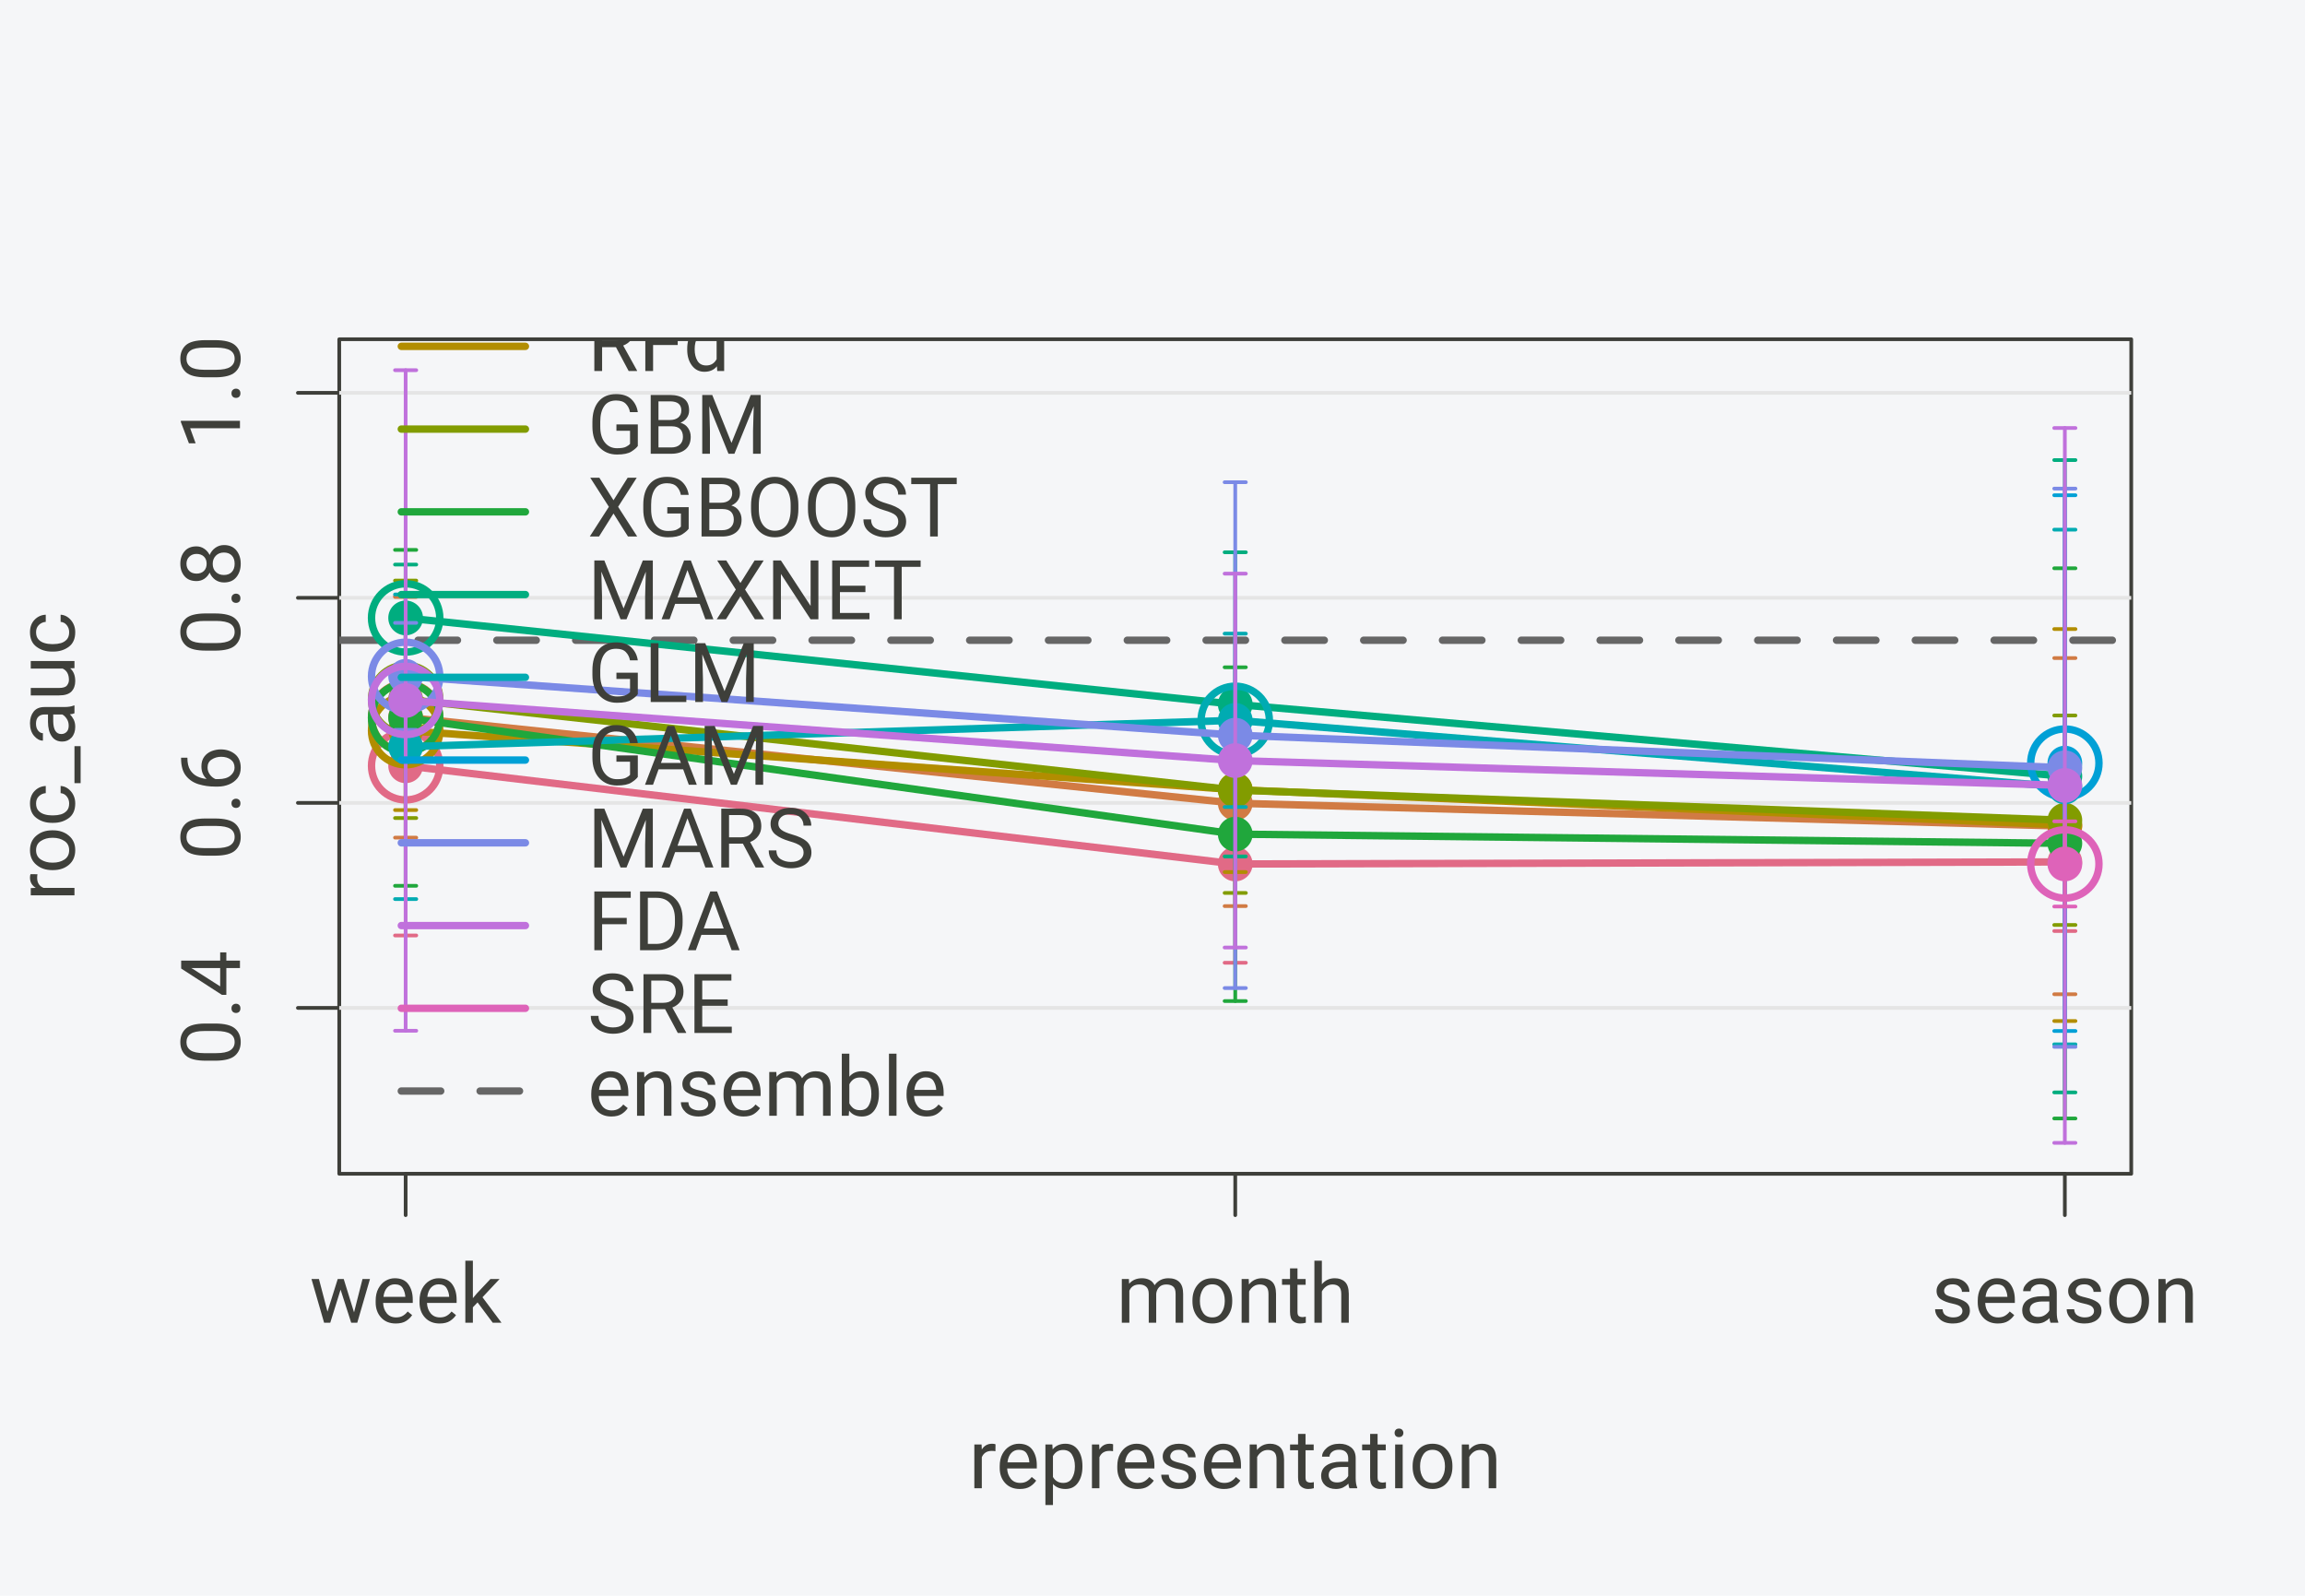
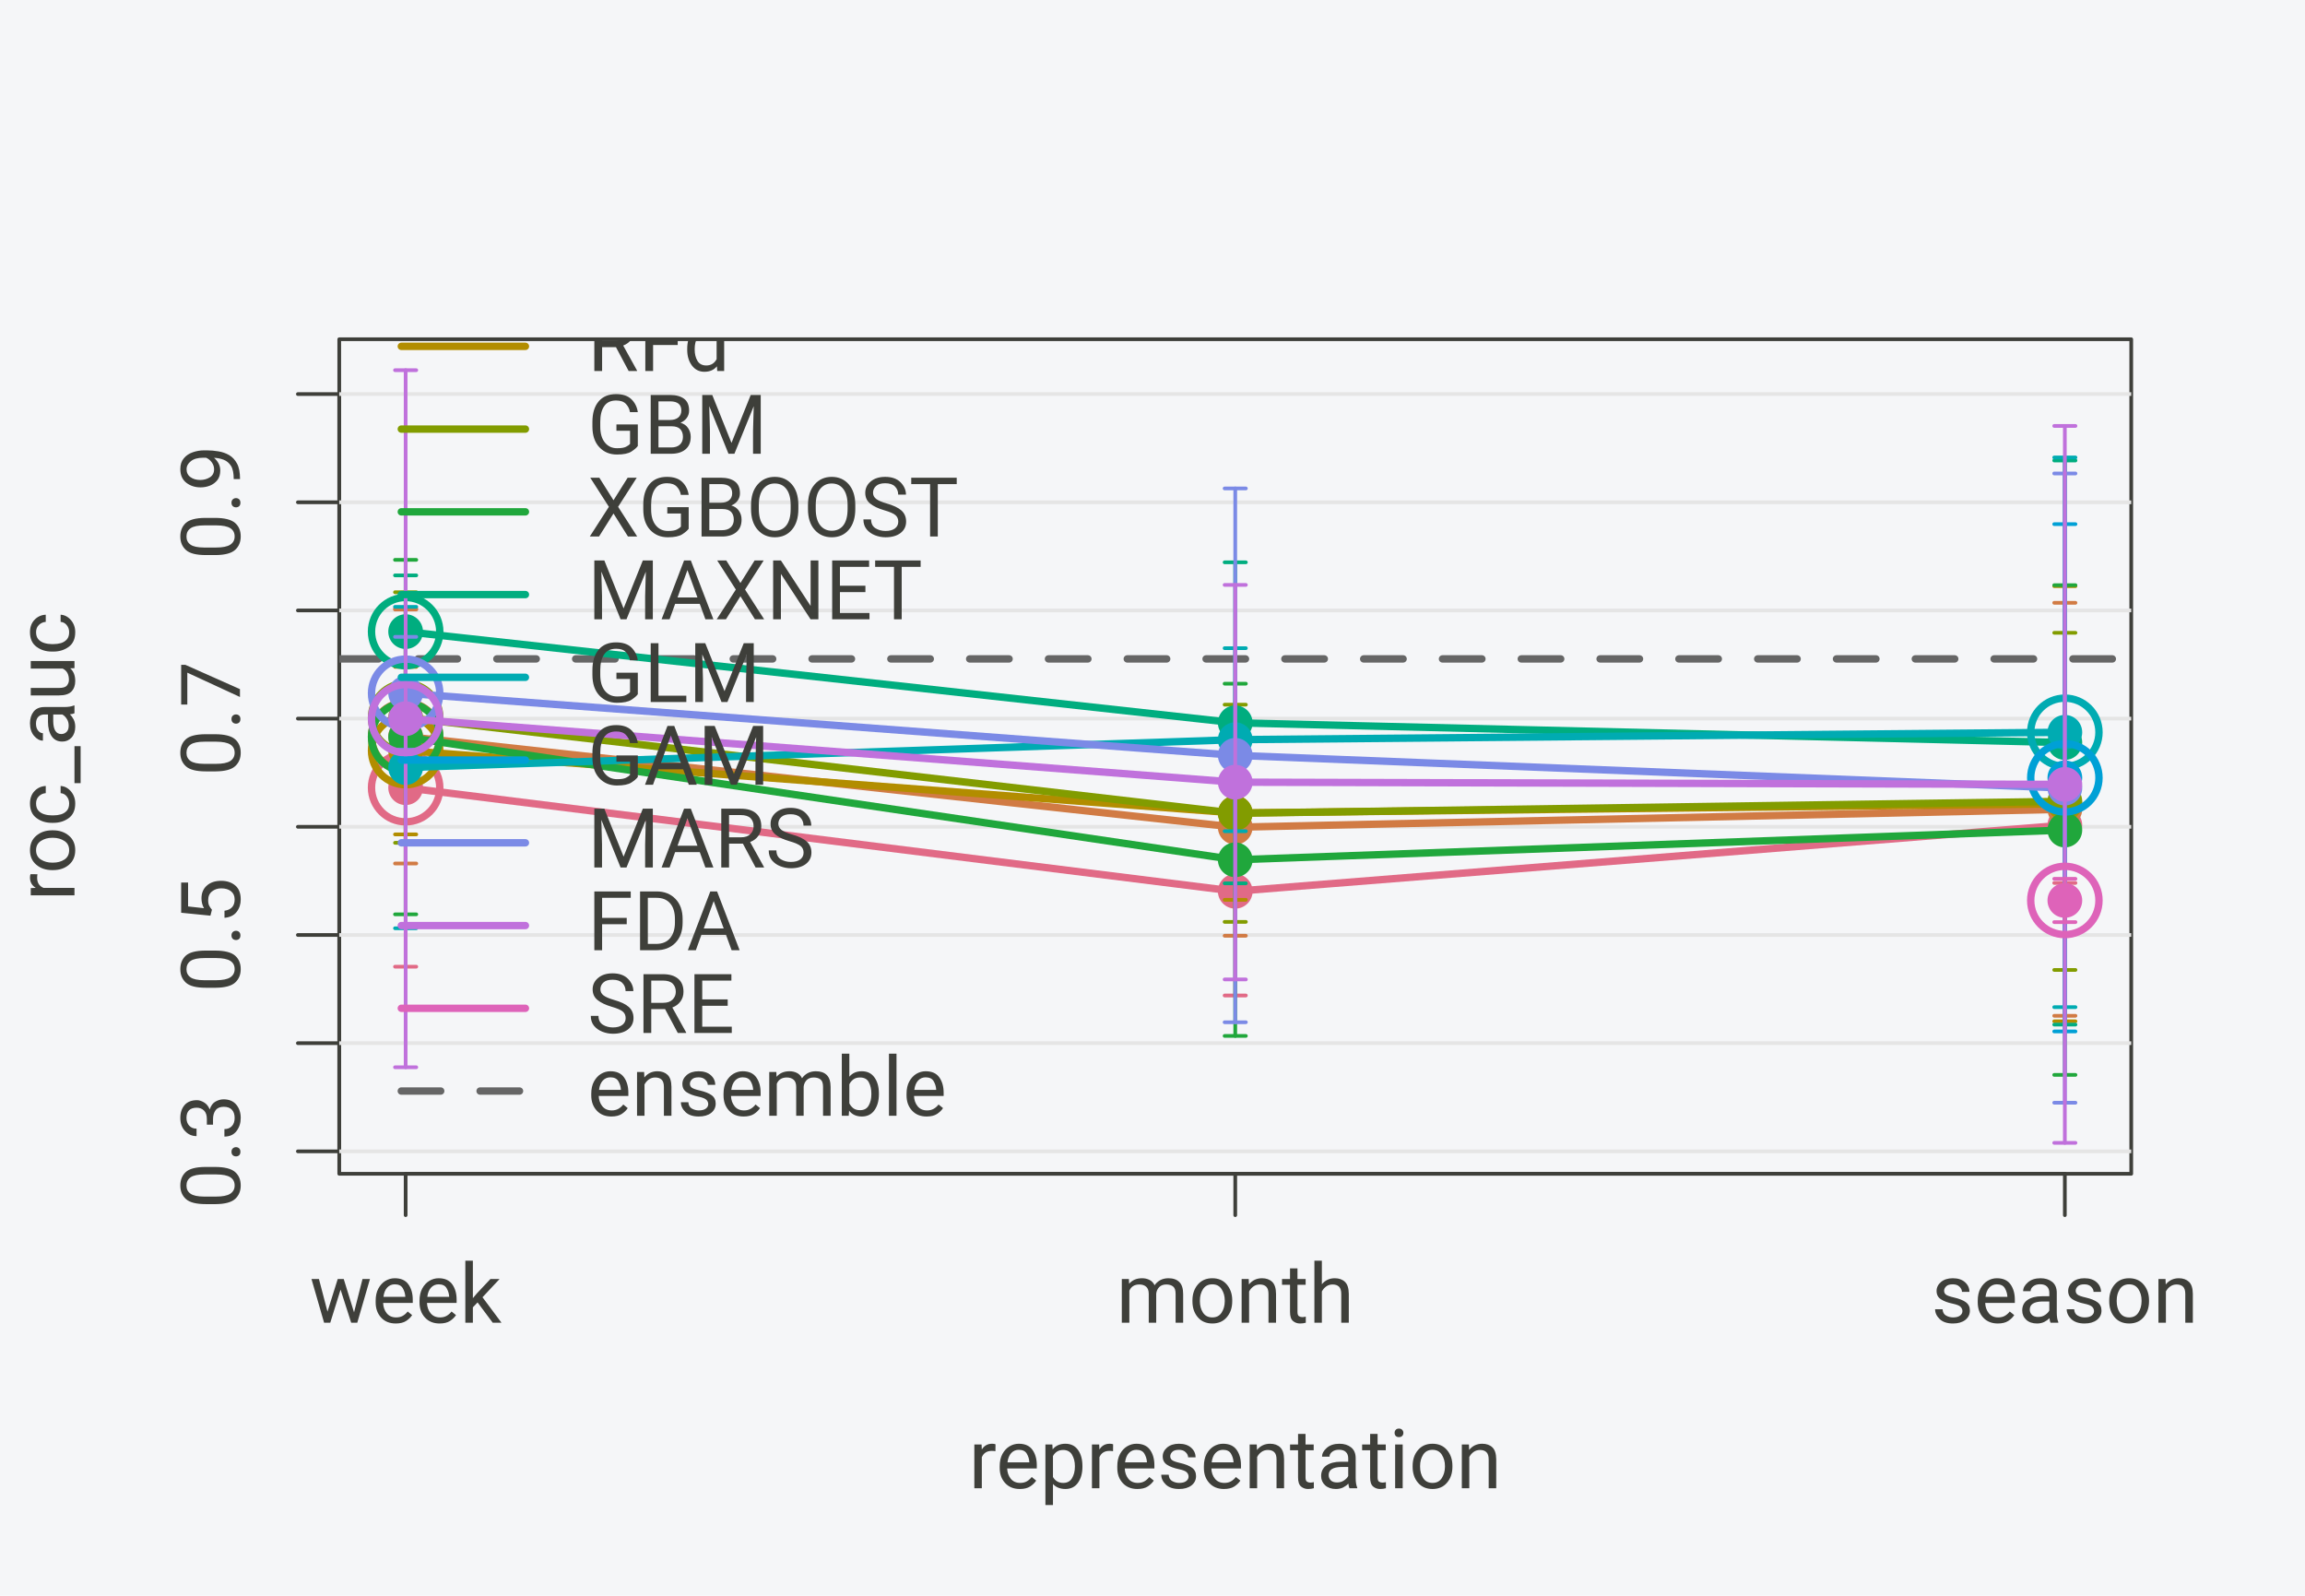
<svg xmlns="http://www.w3.org/2000/svg" width="468.00pt" height="324.00pt" viewBox="0 0 468.00 324.00">
  <g class="svglite">
    <defs>
      <style type="text/css">
    /* theme-aware-processed */
    .svglite line, .svglite polyline, .svglite polygon, .svglite path, .svglite circle {
      fill: none;
      stroke: #3E3F3A;
      stroke-linecap: round;
      stroke-linejoin: round;
      stroke-miterlimit: 10.00;
    }
    .svglite &gt; g &gt; rect {
      fill: none;
      stroke: #3E3F3A;
      stroke-linecap: round;
      stroke-linejoin: round;
      stroke-miterlimit: 10.00;
    }
    .svglite text {
      white-space: pre;
      fill: #3E3F3A;
    }
    .svglite g.glyphgroup path {
      fill: inherit;
      stroke: none;
    }
  </style>
    </defs>
    <rect class="svg-bg" width="100%" height="100%" style="stroke: none; fill: #F5F6F8;" />
    <defs>
      <clipPath id="cpMC4wMHw0NjguMDB8MC4wMHwzMjQuMDA=">
        <rect x="0.00" y="0.00" width="468.00" height="324.00" />
      </clipPath>
    </defs>
    <g clip-path="url(#cpMC4wMHw0NjguMDB8MC4wMHwzMjQuMDA=)">
-       <line x1="68.88" y1="204.64" x2="68.88" y2="79.76" style="stroke-width: 0.75;" />
-       <line x1="68.88" y1="204.64" x2="60.48" y2="204.64" style="stroke-width: 0.75;" />
-       <line x1="68.88" y1="163.01" x2="60.48" y2="163.01" style="stroke-width: 0.75;" />
-       <line x1="68.88" y1="121.38" x2="60.48" y2="121.38" style="stroke-width: 0.75;" />
-       <line x1="68.88" y1="79.76" x2="60.48" y2="79.76" style="stroke-width: 0.75;" />
-       <text transform="translate(48.72,204.64) rotate(-90)" text-anchor="middle" style="font-size: 1.4em; font-family: &quot;Roboto&quot;, -apple-system, BlinkMacSystemFont, &quot;Segoe UI&quot;, system-ui, sans-serif;">0.4</text>
-       <text transform="translate(48.72,163.01) rotate(-90)" text-anchor="middle" style="font-size: 1.4em; font-family: &quot;Roboto&quot;, -apple-system, BlinkMacSystemFont, &quot;Segoe UI&quot;, system-ui, sans-serif;">0.6</text>
-       <text transform="translate(48.72,121.38) rotate(-90)" text-anchor="middle" style="font-size: 1.4em; font-family: &quot;Roboto&quot;, -apple-system, BlinkMacSystemFont, &quot;Segoe UI&quot;, system-ui, sans-serif;">0.8</text>
-       <text transform="translate(48.72,79.76) rotate(-90)" text-anchor="middle" style="font-size: 1.4em; font-family: &quot;Roboto&quot;, -apple-system, BlinkMacSystemFont, &quot;Segoe UI&quot;, system-ui, sans-serif;">1.0</text>
+       <line x1="68.88" y1="233.76" x2="68.88" y2="80.01" style="stroke-width: 0.75;" />
+       <line x1="68.88" y1="233.76" x2="60.48" y2="233.76" style="stroke-width: 0.75;" />
+       <line x1="68.88" y1="211.80" x2="60.48" y2="211.80" style="stroke-width: 0.75;" />
+       <line x1="68.88" y1="189.83" x2="60.48" y2="189.83" style="stroke-width: 0.75;" />
+       <line x1="68.88" y1="167.87" x2="60.48" y2="167.87" style="stroke-width: 0.75;" />
+       <line x1="68.88" y1="145.90" x2="60.48" y2="145.90" style="stroke-width: 0.75;" />
+       <line x1="68.88" y1="123.94" x2="60.48" y2="123.94" style="stroke-width: 0.75;" />
+       <line x1="68.88" y1="101.98" x2="60.48" y2="101.98" style="stroke-width: 0.75;" />
+       <line x1="68.88" y1="80.01" x2="60.48" y2="80.01" style="stroke-width: 0.75;" />
+       <text transform="translate(48.72,233.76) rotate(-90)" text-anchor="middle" style="font-size: 1.4em; font-family: &quot;Roboto&quot;, -apple-system, BlinkMacSystemFont, &quot;Segoe UI&quot;, system-ui, sans-serif;">0.3</text>
+       <text transform="translate(48.72,189.83) rotate(-90)" text-anchor="middle" style="font-size: 1.4em; font-family: &quot;Roboto&quot;, -apple-system, BlinkMacSystemFont, &quot;Segoe UI&quot;, system-ui, sans-serif;">0.5</text>
+       <text transform="translate(48.72,145.90) rotate(-90)" text-anchor="middle" style="font-size: 1.4em; font-family: &quot;Roboto&quot;, -apple-system, BlinkMacSystemFont, &quot;Segoe UI&quot;, system-ui, sans-serif;">0.7</text>
+       <text transform="translate(48.72,101.98) rotate(-90)" text-anchor="middle" style="font-size: 1.4em; font-family: &quot;Roboto&quot;, -apple-system, BlinkMacSystemFont, &quot;Segoe UI&quot;, system-ui, sans-serif;">0.9</text>
      <polygon points="68.88,238.32 432.72,238.32 432.72,68.88 68.88,68.88 " style="stroke-width: 0.75;" />
      <text x="250.80" y="302.16" text-anchor="middle" style="font-size: 1.4em; font-family: &quot;Roboto&quot;, -apple-system, BlinkMacSystemFont, &quot;Segoe UI&quot;, system-ui, sans-serif;">representation</text>
      <text transform="translate(15.12,153.60) rotate(-90)" text-anchor="middle" style="font-size: 1.4em; font-family: &quot;Roboto&quot;, -apple-system, BlinkMacSystemFont, &quot;Segoe UI&quot;, system-ui, sans-serif;">roc_auc</text>
      <line x1="82.36" y1="238.32" x2="419.24" y2="238.32" style="stroke-width: 0.75;" />
      <line x1="82.36" y1="238.32" x2="82.36" y2="246.72" style="stroke-width: 0.75;" />
      <line x1="250.80" y1="238.32" x2="250.80" y2="246.72" style="stroke-width: 0.75;" />
      <line x1="419.24" y1="238.32" x2="419.24" y2="246.72" style="stroke-width: 0.75;" />
      <text x="82.36" y="268.56" text-anchor="middle" style="font-size: 1.4em; font-family: &quot;Roboto&quot;, -apple-system, BlinkMacSystemFont, &quot;Segoe UI&quot;, system-ui, sans-serif;">week</text>
      <text x="250.80" y="268.56" text-anchor="middle" style="font-size: 1.4em; font-family: &quot;Roboto&quot;, -apple-system, BlinkMacSystemFont, &quot;Segoe UI&quot;, system-ui, sans-serif;">month</text>
      <text x="419.24" y="268.56" text-anchor="middle" style="font-size: 1.4em; font-family: &quot;Roboto&quot;, -apple-system, BlinkMacSystemFont, &quot;Segoe UI&quot;, system-ui, sans-serif;">season</text>
    </g>
    <defs>
      <clipPath id="cpNjguODh8NDMyLjcyfDY4Ljg4fDIzOC4zMg==">
        <rect x="68.88" y="68.88" width="363.84" height="169.44" />
      </clipPath>
    </defs>
    <g clip-path="url(#cpNjguODh8NDMyLjcyfDY4Ljg4fDIzOC4zMg==)">
-       <line x1="68.88" y1="204.64" x2="432.72" y2="204.64" style="stroke-width: 0.75; stroke: #E5E5E5;" />
-       <line x1="68.88" y1="163.01" x2="432.72" y2="163.01" style="stroke-width: 0.75; stroke: #E5E5E5;" />
-       <line x1="68.88" y1="121.38" x2="432.72" y2="121.38" style="stroke-width: 0.75; stroke: #E5E5E5;" />
-       <line x1="68.88" y1="79.76" x2="432.72" y2="79.76" style="stroke-width: 0.75; stroke: #E5E5E5;" />
-       <line x1="68.88" y1="129.99" x2="432.72" y2="129.99" style="stroke-width: 1.50; stroke: #666666; stroke-dasharray: 8.00,8.00;" />
-       <line x1="82.36" y1="189.93" x2="82.36" y2="121.04" style="stroke-width: 0.75; stroke: #E16A86;" />
-       <polyline points="80.20,189.93 82.36,189.93 84.52,189.93 " style="stroke-width: 0.75; stroke: #E16A86;" />
-       <polyline points="84.52,121.04 82.36,121.04 80.20,121.04 " style="stroke-width: 0.75; stroke: #E16A86;" />
-       <line x1="250.80" y1="195.47" x2="250.80" y2="155.37" style="stroke-width: 0.75; stroke: #E16A86;" />
-       <polyline points="248.64,195.47 250.80,195.47 252.96,195.47 " style="stroke-width: 0.75; stroke: #E16A86;" />
-       <polyline points="252.96,155.37 250.80,155.37 248.64,155.37 " style="stroke-width: 0.75; stroke: #E16A86;" />
-       <line x1="419.24" y1="189.03" x2="419.24" y2="160.98" style="stroke-width: 0.75; stroke: #E16A86;" />
-       <polyline points="417.08,189.03 419.24,189.03 421.40,189.03 " style="stroke-width: 0.75; stroke: #E16A86;" />
-       <polyline points="421.40,160.98 419.24,160.98 417.08,160.98 " style="stroke-width: 0.75; stroke: #E16A86;" />
-       <polyline points="82.36,155.48 250.80,175.42 419.24,175.00 " style="stroke-width: 1.50; stroke: #E16A86;" />
-       <circle cx="82.36" cy="155.48" r="3.15" style="stroke-width: 0.75; stroke: #E16A86; fill: #E16A86;" />
-       <circle cx="250.80" cy="175.42" r="3.15" style="stroke-width: 0.75; stroke: #E16A86; fill: #E16A86;" />
-       <circle cx="419.24" cy="175.00" r="3.15" style="stroke-width: 0.75; stroke: #E16A86; fill: #E16A86;" />
-       <circle cx="82.36" cy="155.48" r="6.93" style="stroke-width: 1.50; stroke: #E16A86;" />
-       <line x1="82.36" y1="170.07" x2="82.36" y2="121.20" style="stroke-width: 0.75; stroke: #D17B44;" />
-       <polyline points="80.20,170.07 82.36,170.07 84.52,170.07 " style="stroke-width: 0.75; stroke: #D17B44;" />
-       <polyline points="84.52,121.20 82.36,121.20 80.20,121.20 " style="stroke-width: 0.75; stroke: #D17B44;" />
-       <line x1="250.80" y1="183.97" x2="250.80" y2="142.20" style="stroke-width: 0.75; stroke: #D17B44;" />
-       <polyline points="248.64,183.97 250.80,183.97 252.96,183.97 " style="stroke-width: 0.75; stroke: #D17B44;" />
-       <polyline points="252.96,142.20 250.80,142.20 248.64,142.20 " style="stroke-width: 0.75; stroke: #D17B44;" />
-       <line x1="419.24" y1="201.86" x2="419.24" y2="133.61" style="stroke-width: 0.75; stroke: #D17B44;" />
-       <polyline points="417.08,201.86 419.24,201.86 421.40,201.86 " style="stroke-width: 0.75; stroke: #D17B44;" />
-       <polyline points="421.40,133.61 419.24,133.61 417.08,133.61 " style="stroke-width: 0.75; stroke: #D17B44;" />
-       <polyline points="82.36,145.64 250.80,163.08 419.24,167.73 " style="stroke-width: 1.50; stroke: #D17B44;" />
-       <circle cx="82.36" cy="145.64" r="3.15" style="stroke-width: 0.75; stroke: #D17B44; fill: #D17B44;" />
-       <circle cx="250.80" cy="163.08" r="3.15" style="stroke-width: 0.75; stroke: #D17B44; fill: #D17B44;" />
-       <circle cx="419.24" cy="167.73" r="3.15" style="stroke-width: 0.75; stroke: #D17B44; fill: #D17B44;" />
-       <circle cx="82.36" cy="145.64" r="6.93" style="stroke-width: 1.50; stroke: #D17B44;" />
-       <line x1="82.36" y1="164.47" x2="82.36" y2="132.24" style="stroke-width: 0.75; stroke: #B28D00;" />
-       <polyline points="80.20,164.47 82.36,164.47 84.52,164.47 " style="stroke-width: 0.75; stroke: #B28D00;" />
-       <polyline points="84.52,132.24 82.36,132.24 80.20,132.24 " style="stroke-width: 0.75; stroke: #B28D00;" />
-       <line x1="250.80" y1="177.06" x2="250.80" y2="143.63" style="stroke-width: 0.75; stroke: #B28D00;" />
-       <polyline points="248.64,177.06 250.80,177.06 252.96,177.06 " style="stroke-width: 0.75; stroke: #B28D00;" />
-       <polyline points="252.96,143.63 250.80,143.63 248.64,143.63 " style="stroke-width: 0.75; stroke: #B28D00;" />
-       <line x1="419.24" y1="207.30" x2="419.24" y2="127.72" style="stroke-width: 0.75; stroke: #B28D00;" />
-       <polyline points="417.08,207.30 419.24,207.30 421.40,207.30 " style="stroke-width: 0.75; stroke: #B28D00;" />
-       <polyline points="421.40,127.72 419.24,127.72 417.08,127.72 " style="stroke-width: 0.75; stroke: #B28D00;" />
-       <polyline points="82.36,148.35 250.80,160.34 419.24,167.51 " style="stroke-width: 1.50; stroke: #B28D00;" />
-       <circle cx="82.36" cy="148.35" r="3.15" style="stroke-width: 0.75; stroke: #B28D00; fill: #B28D00;" />
-       <circle cx="250.80" cy="160.34" r="3.15" style="stroke-width: 0.75; stroke: #B28D00; fill: #B28D00;" />
-       <circle cx="419.24" cy="167.51" r="3.15" style="stroke-width: 0.75; stroke: #B28D00; fill: #B28D00;" />
-       <circle cx="82.36" cy="148.35" r="6.93" style="stroke-width: 1.50; stroke: #B28D00;" />
-       <line x1="82.36" y1="166.09" x2="82.36" y2="117.88" style="stroke-width: 0.75; stroke: #829C00;" />
-       <polyline points="80.20,166.09 82.36,166.09 84.52,166.09 " style="stroke-width: 0.75; stroke: #829C00;" />
-       <polyline points="84.52,117.88 82.36,117.88 80.20,117.88 " style="stroke-width: 0.75; stroke: #829C00;" />
-       <line x1="250.80" y1="181.30" x2="250.80" y2="139.51" style="stroke-width: 0.75; stroke: #829C00;" />
-       <polyline points="248.64,181.30 250.80,181.30 252.96,181.30 " style="stroke-width: 0.75; stroke: #829C00;" />
-       <polyline points="252.96,139.51 250.80,139.51 248.64,139.51 " style="stroke-width: 0.75; stroke: #829C00;" />
-       <line x1="419.24" y1="187.80" x2="419.24" y2="145.27" style="stroke-width: 0.75; stroke: #829C00;" />
-       <polyline points="417.08,187.80 419.24,187.80 421.40,187.80 " style="stroke-width: 0.75; stroke: #829C00;" />
-       <polyline points="421.40,145.27 419.24,145.27 417.08,145.27 " style="stroke-width: 0.75; stroke: #829C00;" />
-       <polyline points="82.36,141.98 250.80,160.41 419.24,166.54 " style="stroke-width: 1.50; stroke: #829C00;" />
-       <circle cx="82.36" cy="141.98" r="3.15" style="stroke-width: 0.75; stroke: #829C00; fill: #829C00;" />
-       <circle cx="250.80" cy="160.41" r="3.15" style="stroke-width: 0.75; stroke: #829C00; fill: #829C00;" />
-       <circle cx="419.24" cy="166.54" r="3.15" style="stroke-width: 0.75; stroke: #829C00; fill: #829C00;" />
-       <circle cx="82.36" cy="141.98" r="6.93" style="stroke-width: 1.50; stroke: #829C00;" />
-       <line x1="82.36" y1="179.85" x2="82.36" y2="111.65" style="stroke-width: 0.75; stroke: #20A73C;" />
-       <polyline points="80.20,179.85 82.36,179.85 84.52,179.85 " style="stroke-width: 0.75; stroke: #20A73C;" />
-       <polyline points="84.52,111.65 82.36,111.65 80.20,111.65 " style="stroke-width: 0.75; stroke: #20A73C;" />
-       <line x1="250.80" y1="203.25" x2="250.80" y2="135.48" style="stroke-width: 0.75; stroke: #20A73C;" />
-       <polyline points="248.64,203.25 250.80,203.25 252.96,203.25 " style="stroke-width: 0.75; stroke: #20A73C;" />
-       <polyline points="252.96,135.48 250.80,135.48 248.64,135.48 " style="stroke-width: 0.75; stroke: #20A73C;" />
-       <line x1="419.24" y1="227.09" x2="419.24" y2="115.38" style="stroke-width: 0.75; stroke: #20A73C;" />
-       <polyline points="417.08,227.09 419.24,227.09 421.40,227.09 " style="stroke-width: 0.75; stroke: #20A73C;" />
-       <polyline points="421.40,115.38 419.24,115.38 417.08,115.38 " style="stroke-width: 0.75; stroke: #20A73C;" />
-       <polyline points="82.36,145.75 250.80,169.36 419.24,171.23 " style="stroke-width: 1.50; stroke: #20A73C;" />
-       <circle cx="82.36" cy="145.75" r="3.15" style="stroke-width: 0.75; stroke: #20A73C; fill: #20A73C;" />
-       <circle cx="250.80" cy="169.36" r="3.15" style="stroke-width: 0.75; stroke: #20A73C; fill: #20A73C;" />
-       <circle cx="419.24" cy="171.23" r="3.15" style="stroke-width: 0.75; stroke: #20A73C; fill: #20A73C;" />
-       <circle cx="82.36" cy="145.75" r="6.93" style="stroke-width: 1.50; stroke: #20A73C;" />
-       <line x1="82.36" y1="136.28" x2="82.36" y2="114.63" style="stroke-width: 0.75; stroke: #00AD7F;" />
-       <polyline points="80.20,136.28 82.36,136.28 84.52,136.28 " style="stroke-width: 0.75; stroke: #00AD7F;" />
-       <polyline points="84.52,114.63 82.36,114.63 80.20,114.63 " style="stroke-width: 0.75; stroke: #00AD7F;" />
-       <line x1="250.80" y1="173.89" x2="250.80" y2="112.13" style="stroke-width: 0.75; stroke: #00AD7F;" />
-       <polyline points="248.64,173.89 250.80,173.89 252.96,173.89 " style="stroke-width: 0.75; stroke: #00AD7F;" />
-       <polyline points="252.96,112.13 250.80,112.13 248.64,112.13 " style="stroke-width: 0.75; stroke: #00AD7F;" />
-       <line x1="419.24" y1="221.80" x2="419.24" y2="93.41" style="stroke-width: 0.75; stroke: #00AD7F;" />
-       <polyline points="417.08,221.80 419.24,221.80 421.40,221.80 " style="stroke-width: 0.75; stroke: #00AD7F;" />
-       <polyline points="421.40,93.41 419.24,93.41 417.08,93.41 " style="stroke-width: 0.75; stroke: #00AD7F;" />
-       <polyline points="82.36,125.46 250.80,143.01 419.24,157.61 " style="stroke-width: 1.50; stroke: #00AD7F;" />
-       <circle cx="82.36" cy="125.46" r="3.15" style="stroke-width: 0.75; stroke: #00AD7F; fill: #00AD7F;" />
-       <circle cx="250.80" cy="143.01" r="3.15" style="stroke-width: 0.75; stroke: #00AD7F; fill: #00AD7F;" />
-       <circle cx="419.24" cy="157.61" r="3.15" style="stroke-width: 0.75; stroke: #00AD7F; fill: #00AD7F;" />
-       <circle cx="82.36" cy="125.46" r="6.93" style="stroke-width: 1.50; stroke: #00AD7F;" />
-       <line x1="82.36" y1="182.54" x2="82.36" y2="120.69" style="stroke-width: 0.75; stroke: #00ABB2;" />
-       <polyline points="80.20,182.54 82.36,182.54 84.52,182.54 " style="stroke-width: 0.75; stroke: #00ABB2;" />
-       <polyline points="84.52,120.69 82.36,120.69 80.20,120.69 " style="stroke-width: 0.75; stroke: #00ABB2;" />
-       <line x1="250.80" y1="163.85" x2="250.80" y2="128.65" style="stroke-width: 0.75; stroke: #00ABB2;" />
-       <polyline points="248.64,163.85 250.80,163.85 252.96,163.85 " style="stroke-width: 0.75; stroke: #00ABB2;" />
-       <polyline points="252.96,128.65 250.80,128.65 248.64,128.65 " style="stroke-width: 0.75; stroke: #00ABB2;" />
-       <line x1="419.24" y1="212.03" x2="419.24" y2="107.54" style="stroke-width: 0.75; stroke: #00ABB2;" />
-       <polyline points="417.08,212.03 419.24,212.03 421.40,212.03 " style="stroke-width: 0.75; stroke: #00ABB2;" />
-       <polyline points="421.40,107.54 419.24,107.54 417.08,107.54 " style="stroke-width: 0.75; stroke: #00ABB2;" />
-       <polyline points="82.36,151.61 250.80,146.25 419.24,159.79 " style="stroke-width: 1.50; stroke: #00ABB2;" />
-       <circle cx="82.36" cy="151.61" r="3.15" style="stroke-width: 0.75; stroke: #00ABB2; fill: #00ABB2;" />
-       <circle cx="250.80" cy="146.25" r="3.15" style="stroke-width: 0.75; stroke: #00ABB2; fill: #00ABB2;" />
-       <circle cx="419.24" cy="159.79" r="3.15" style="stroke-width: 0.75; stroke: #00ABB2; fill: #00ABB2;" />
-       <circle cx="250.80" cy="146.25" r="6.93" style="stroke-width: 1.50; stroke: #00ABB2;" />
-       <line x1="419.24" y1="209.33" x2="419.24" y2="100.55" style="stroke-width: 0.75; stroke: #00A0D6;" />
-       <polyline points="417.08,209.33 419.24,209.33 421.40,209.33 " style="stroke-width: 0.75; stroke: #00A0D6;" />
-       <polyline points="421.40,100.55 419.24,100.55 417.08,100.55 " style="stroke-width: 0.75; stroke: #00A0D6;" />
-       <circle cx="419.24" cy="154.94" r="3.15" style="stroke-width: 0.75; stroke: #00A0D6; fill: #00A0D6;" />
-       <circle cx="419.24" cy="154.94" r="6.93" style="stroke-width: 1.50; stroke: #00A0D6;" />
-       <line x1="82.36" y1="148.18" x2="82.36" y2="126.46" style="stroke-width: 0.75; stroke: #7B8AE6;" />
-       <polyline points="80.20,148.18 82.36,148.18 84.52,148.18 " style="stroke-width: 0.75; stroke: #7B8AE6;" />
-       <polyline points="84.52,126.46 82.36,126.46 80.20,126.46 " style="stroke-width: 0.75; stroke: #7B8AE6;" />
-       <line x1="250.80" y1="200.61" x2="250.80" y2="97.91" style="stroke-width: 0.75; stroke: #7B8AE6;" />
-       <polyline points="248.64,200.61 250.80,200.61 252.96,200.61 " style="stroke-width: 0.75; stroke: #7B8AE6;" />
-       <polyline points="252.96,97.91 250.80,97.91 248.64,97.91 " style="stroke-width: 0.75; stroke: #7B8AE6;" />
-       <line x1="419.24" y1="212.55" x2="419.24" y2="99.20" style="stroke-width: 0.75; stroke: #7B8AE6;" />
-       <polyline points="417.08,212.55 419.24,212.55 421.40,212.55 " style="stroke-width: 0.75; stroke: #7B8AE6;" />
-       <polyline points="421.40,99.20 419.24,99.20 417.08,99.20 " style="stroke-width: 0.75; stroke: #7B8AE6;" />
-       <polyline points="82.36,137.32 250.80,149.26 419.24,155.88 " style="stroke-width: 1.50; stroke: #7B8AE6;" />
-       <circle cx="82.36" cy="137.32" r="3.15" style="stroke-width: 0.75; stroke: #7B8AE6; fill: #7B8AE6;" />
-       <circle cx="250.80" cy="149.26" r="3.15" style="stroke-width: 0.75; stroke: #7B8AE6; fill: #7B8AE6;" />
-       <circle cx="419.24" cy="155.88" r="3.15" style="stroke-width: 0.75; stroke: #7B8AE6; fill: #7B8AE6;" />
-       <circle cx="82.36" cy="137.32" r="6.93" style="stroke-width: 1.50; stroke: #7B8AE6;" />
-       <line x1="82.36" y1="209.28" x2="82.36" y2="75.16" style="stroke-width: 0.75; stroke: #C071DC;" />
-       <polyline points="80.20,209.28 82.36,209.28 84.52,209.28 " style="stroke-width: 0.75; stroke: #C071DC;" />
+       <line x1="68.88" y1="233.76" x2="432.72" y2="233.76" style="stroke-width: 0.75; stroke: #E5E5E5;" />
+       <line x1="68.88" y1="211.80" x2="432.72" y2="211.80" style="stroke-width: 0.75; stroke: #E5E5E5;" />
+       <line x1="68.88" y1="189.83" x2="432.72" y2="189.83" style="stroke-width: 0.75; stroke: #E5E5E5;" />
+       <line x1="68.88" y1="167.87" x2="432.72" y2="167.87" style="stroke-width: 0.75; stroke: #E5E5E5;" />
+       <line x1="68.88" y1="145.90" x2="432.72" y2="145.90" style="stroke-width: 0.75; stroke: #E5E5E5;" />
+       <line x1="68.88" y1="123.94" x2="432.72" y2="123.94" style="stroke-width: 0.75; stroke: #E5E5E5;" />
+       <line x1="68.88" y1="101.98" x2="432.72" y2="101.98" style="stroke-width: 0.75; stroke: #E5E5E5;" />
+       <line x1="68.88" y1="80.01" x2="432.72" y2="80.01" style="stroke-width: 0.75; stroke: #E5E5E5;" />
+       <line x1="68.88" y1="133.78" x2="432.72" y2="133.78" style="stroke-width: 1.50; stroke: #666666; stroke-dasharray: 8.00,8.00;" />
+       <line x1="82.36" y1="196.27" x2="82.36" y2="123.58" style="stroke-width: 0.75; stroke: #E16A86;" />
+       <polyline points="80.20,196.27 82.36,196.27 84.52,196.27 " style="stroke-width: 0.75; stroke: #E16A86;" />
+       <polyline points="84.52,123.58 82.36,123.58 80.20,123.58 " style="stroke-width: 0.75; stroke: #E16A86;" />
+       <line x1="250.80" y1="202.12" x2="250.80" y2="159.80" style="stroke-width: 0.75; stroke: #E16A86;" />
+       <polyline points="248.64,202.12 250.80,202.12 252.96,202.12 " style="stroke-width: 0.75; stroke: #E16A86;" />
+       <polyline points="252.96,159.80 250.80,159.80 248.64,159.80 " style="stroke-width: 0.75; stroke: #E16A86;" />
+       <line x1="419.24" y1="179.27" x2="419.24" y2="155.79" style="stroke-width: 0.75; stroke: #E16A86;" />
+       <polyline points="417.08,179.27 419.24,179.27 421.40,179.27 " style="stroke-width: 0.75; stroke: #E16A86;" />
+       <polyline points="421.40,155.79 419.24,155.79 417.08,155.79 " style="stroke-width: 0.75; stroke: #E16A86;" />
+       <polyline points="82.36,159.93 250.80,180.96 419.24,167.53 " style="stroke-width: 1.50; stroke: #E16A86;" />
+       <circle cx="82.36" cy="159.93" r="3.15" style="stroke-width: 0.75; stroke: #E16A86; fill: #E16A86;" />
+       <circle cx="250.80" cy="180.96" r="3.15" style="stroke-width: 0.75; stroke: #E16A86; fill: #E16A86;" />
+       <circle cx="419.24" cy="167.53" r="3.15" style="stroke-width: 0.75; stroke: #E16A86; fill: #E16A86;" />
+       <circle cx="82.36" cy="159.93" r="6.93" style="stroke-width: 1.50; stroke: #E16A86;" />
+       <line x1="82.36" y1="175.32" x2="82.36" y2="123.75" style="stroke-width: 0.75; stroke: #D17B44;" />
+       <polyline points="80.20,175.32 82.36,175.32 84.52,175.32 " style="stroke-width: 0.75; stroke: #D17B44;" />
+       <polyline points="84.52,123.75 82.36,123.75 80.20,123.75 " style="stroke-width: 0.75; stroke: #D17B44;" />
+       <line x1="250.80" y1="189.99" x2="250.80" y2="145.91" style="stroke-width: 0.75; stroke: #D17B44;" />
+       <polyline points="248.64,189.99 250.80,189.99 252.96,189.99 " style="stroke-width: 0.75; stroke: #D17B44;" />
+       <polyline points="252.96,145.91 250.80,145.91 248.64,145.91 " style="stroke-width: 0.75; stroke: #D17B44;" />
+       <line x1="419.24" y1="206.24" x2="419.24" y2="122.39" style="stroke-width: 0.75; stroke: #D17B44;" />
+       <polyline points="417.08,206.24 419.24,206.24 421.40,206.24 " style="stroke-width: 0.75; stroke: #D17B44;" />
+       <polyline points="421.40,122.39 419.24,122.39 417.08,122.39 " style="stroke-width: 0.75; stroke: #D17B44;" />
+       <polyline points="82.36,149.53 250.80,167.95 419.24,164.31 " style="stroke-width: 1.50; stroke: #D17B44;" />
+       <circle cx="82.36" cy="149.53" r="3.15" style="stroke-width: 0.75; stroke: #D17B44; fill: #D17B44;" />
+       <circle cx="250.80" cy="167.95" r="3.15" style="stroke-width: 0.75; stroke: #D17B44; fill: #D17B44;" />
+       <circle cx="419.24" cy="164.31" r="3.15" style="stroke-width: 0.75; stroke: #D17B44; fill: #D17B44;" />
+       <circle cx="82.36" cy="149.53" r="6.93" style="stroke-width: 1.50; stroke: #D17B44;" />
+       <line x1="82.36" y1="169.41" x2="82.36" y2="135.39" style="stroke-width: 0.75; stroke: #B28D00;" />
+       <polyline points="80.20,169.41 82.36,169.41 84.52,169.41 " style="stroke-width: 0.75; stroke: #B28D00;" />
+       <polyline points="84.52,135.39 82.36,135.39 80.20,135.39 " style="stroke-width: 0.75; stroke: #B28D00;" />
+       <line x1="250.80" y1="182.69" x2="250.80" y2="147.42" style="stroke-width: 0.75; stroke: #B28D00;" />
+       <polyline points="248.64,182.69 250.80,182.69 252.96,182.69 " style="stroke-width: 0.75; stroke: #B28D00;" />
+       <polyline points="252.96,147.42 250.80,147.42 248.64,147.42 " style="stroke-width: 0.75; stroke: #B28D00;" />
+       <line x1="419.24" y1="207.36" x2="419.24" y2="119.01" style="stroke-width: 0.75; stroke: #B28D00;" />
+       <polyline points="417.08,207.36 419.24,207.36 421.40,207.36 " style="stroke-width: 0.75; stroke: #B28D00;" />
+       <polyline points="421.40,119.01 419.24,119.01 417.08,119.01 " style="stroke-width: 0.75; stroke: #B28D00;" />
+       <polyline points="82.36,152.40 250.80,165.06 419.24,163.19 " style="stroke-width: 1.50; stroke: #B28D00;" />
+       <circle cx="82.36" cy="152.40" r="3.15" style="stroke-width: 0.75; stroke: #B28D00; fill: #B28D00;" />
+       <circle cx="250.80" cy="165.06" r="3.15" style="stroke-width: 0.75; stroke: #B28D00; fill: #B28D00;" />
+       <circle cx="419.24" cy="163.19" r="3.15" style="stroke-width: 0.75; stroke: #B28D00; fill: #B28D00;" />
+       <circle cx="82.36" cy="152.40" r="6.93" style="stroke-width: 1.50; stroke: #B28D00;" />
+       <line x1="82.36" y1="171.12" x2="82.36" y2="120.24" style="stroke-width: 0.75; stroke: #829C00;" />
+       <polyline points="80.20,171.12 82.36,171.12 84.52,171.12 " style="stroke-width: 0.75; stroke: #829C00;" />
+       <polyline points="84.52,120.24 82.36,120.24 80.20,120.24 " style="stroke-width: 0.75; stroke: #829C00;" />
+       <line x1="250.80" y1="187.17" x2="250.80" y2="143.07" style="stroke-width: 0.75; stroke: #829C00;" />
+       <polyline points="248.64,187.17 250.80,187.17 252.96,187.17 " style="stroke-width: 0.75; stroke: #829C00;" />
+       <polyline points="252.96,143.07 250.80,143.07 248.64,143.07 " style="stroke-width: 0.75; stroke: #829C00;" />
+       <line x1="419.24" y1="196.93" x2="419.24" y2="128.48" style="stroke-width: 0.75; stroke: #829C00;" />
+       <polyline points="417.08,196.93 419.24,196.93 421.40,196.93 " style="stroke-width: 0.75; stroke: #829C00;" />
+       <polyline points="421.40,128.48 419.24,128.48 417.08,128.48 " style="stroke-width: 0.75; stroke: #829C00;" />
+       <polyline points="82.36,145.68 250.80,165.12 419.24,162.70 " style="stroke-width: 1.50; stroke: #829C00;" />
+       <circle cx="82.36" cy="145.68" r="3.15" style="stroke-width: 0.75; stroke: #829C00; fill: #829C00;" />
+       <circle cx="250.80" cy="165.12" r="3.15" style="stroke-width: 0.75; stroke: #829C00; fill: #829C00;" />
+       <circle cx="419.24" cy="162.70" r="3.15" style="stroke-width: 0.75; stroke: #829C00; fill: #829C00;" />
+       <circle cx="82.36" cy="145.68" r="6.93" style="stroke-width: 1.50; stroke: #829C00;" />
+       <line x1="82.36" y1="185.64" x2="82.36" y2="113.67" style="stroke-width: 0.75; stroke: #20A73C;" />
+       <polyline points="80.20,185.64 82.36,185.64 84.52,185.64 " style="stroke-width: 0.75; stroke: #20A73C;" />
+       <polyline points="84.52,113.67 82.36,113.67 80.20,113.67 " style="stroke-width: 0.75; stroke: #20A73C;" />
+       <line x1="250.80" y1="210.33" x2="250.80" y2="138.81" style="stroke-width: 0.75; stroke: #20A73C;" />
+       <polyline points="248.64,210.33 250.80,210.33 252.96,210.33 " style="stroke-width: 0.75; stroke: #20A73C;" />
+       <polyline points="252.96,138.81 250.80,138.81 248.64,138.81 " style="stroke-width: 0.75; stroke: #20A73C;" />
+       <line x1="419.24" y1="218.24" x2="419.24" y2="118.81" style="stroke-width: 0.75; stroke: #20A73C;" />
+       <polyline points="417.08,218.24 419.24,218.24 421.40,218.24 " style="stroke-width: 0.75; stroke: #20A73C;" />
+       <polyline points="421.40,118.81 419.24,118.81 417.08,118.81 " style="stroke-width: 0.75; stroke: #20A73C;" />
+       <polyline points="82.36,149.65 250.80,174.57 419.24,168.53 " style="stroke-width: 1.50; stroke: #20A73C;" />
+       <circle cx="82.36" cy="149.65" r="3.15" style="stroke-width: 0.75; stroke: #20A73C; fill: #20A73C;" />
+       <circle cx="250.80" cy="174.57" r="3.15" style="stroke-width: 0.75; stroke: #20A73C; fill: #20A73C;" />
+       <circle cx="419.24" cy="168.53" r="3.15" style="stroke-width: 0.75; stroke: #20A73C; fill: #20A73C;" />
+       <circle cx="82.36" cy="149.65" r="6.93" style="stroke-width: 1.50; stroke: #20A73C;" />
+       <line x1="82.36" y1="139.66" x2="82.36" y2="116.82" style="stroke-width: 0.75; stroke: #00AD7F;" />
+       <polyline points="80.20,139.66 82.36,139.66 84.52,139.66 " style="stroke-width: 0.75; stroke: #00AD7F;" />
+       <polyline points="84.52,116.82 82.36,116.82 80.20,116.82 " style="stroke-width: 0.75; stroke: #00AD7F;" />
+       <line x1="250.80" y1="179.35" x2="250.80" y2="114.17" style="stroke-width: 0.75; stroke: #00AD7F;" />
+       <polyline points="248.64,179.35 250.80,179.35 252.96,179.35 " style="stroke-width: 0.75; stroke: #00AD7F;" />
+       <polyline points="252.96,114.17 250.80,114.17 248.64,114.17 " style="stroke-width: 0.75; stroke: #00AD7F;" />
+       <line x1="419.24" y1="208.03" x2="419.24" y2="93.50" style="stroke-width: 0.75; stroke: #00AD7F;" />
+       <polyline points="417.08,208.03 419.24,208.03 421.40,208.03 " style="stroke-width: 0.75; stroke: #00AD7F;" />
+       <polyline points="421.40,93.50 419.24,93.50 417.08,93.50 " style="stroke-width: 0.75; stroke: #00AD7F;" />
+       <polyline points="82.36,128.24 250.80,146.76 419.24,150.77 " style="stroke-width: 1.50; stroke: #00AD7F;" />
+       <circle cx="82.36" cy="128.24" r="3.15" style="stroke-width: 0.75; stroke: #00AD7F; fill: #00AD7F;" />
+       <circle cx="250.80" cy="146.76" r="3.15" style="stroke-width: 0.75; stroke: #00AD7F; fill: #00AD7F;" />
+       <circle cx="419.24" cy="150.77" r="3.15" style="stroke-width: 0.75; stroke: #00AD7F; fill: #00AD7F;" />
+       <circle cx="82.36" cy="128.24" r="6.93" style="stroke-width: 1.50; stroke: #00AD7F;" />
+       <line x1="82.36" y1="188.47" x2="82.36" y2="123.21" style="stroke-width: 0.75; stroke: #00ABB2;" />
+       <polyline points="80.20,188.47 82.36,188.47 84.52,188.47 " style="stroke-width: 0.75; stroke: #00ABB2;" />
+       <polyline points="84.52,123.21 82.36,123.21 80.20,123.21 " style="stroke-width: 0.75; stroke: #00ABB2;" />
+       <line x1="250.80" y1="168.76" x2="250.80" y2="131.60" style="stroke-width: 0.75; stroke: #00ABB2;" />
+       <polyline points="248.64,168.76 250.80,168.76 252.96,168.76 " style="stroke-width: 0.75; stroke: #00ABB2;" />
+       <polyline points="252.96,131.60 250.80,131.60 248.64,131.60 " style="stroke-width: 0.75; stroke: #00ABB2;" />
+       <line x1="419.24" y1="204.49" x2="419.24" y2="92.88" style="stroke-width: 0.75; stroke: #00ABB2;" />
+       <polyline points="417.08,204.49 419.24,204.49 421.40,204.49 " style="stroke-width: 0.75; stroke: #00ABB2;" />
+       <polyline points="421.40,92.88 419.24,92.88 417.08,92.88 " style="stroke-width: 0.75; stroke: #00ABB2;" />
+       <polyline points="82.36,155.84 250.80,150.18 419.24,148.68 " style="stroke-width: 1.50; stroke: #00ABB2;" />
+       <circle cx="82.36" cy="155.84" r="3.15" style="stroke-width: 0.75; stroke: #00ABB2; fill: #00ABB2;" />
+       <circle cx="250.80" cy="150.18" r="3.15" style="stroke-width: 0.75; stroke: #00ABB2; fill: #00ABB2;" />
+       <circle cx="419.24" cy="148.68" r="3.15" style="stroke-width: 0.75; stroke: #00ABB2; fill: #00ABB2;" />
+       <circle cx="419.24" cy="148.68" r="6.93" style="stroke-width: 1.50; stroke: #00ABB2;" />
+       <line x1="419.24" y1="209.42" x2="419.24" y2="106.42" style="stroke-width: 0.75; stroke: #00A0D6;" />
+       <polyline points="417.08,209.42 419.24,209.42 421.40,209.42 " style="stroke-width: 0.75; stroke: #00A0D6;" />
+       <polyline points="421.40,106.42 419.24,106.42 417.08,106.42 " style="stroke-width: 0.75; stroke: #00A0D6;" />
+       <circle cx="419.24" cy="157.92" r="3.15" style="stroke-width: 0.75; stroke: #00A0D6; fill: #00A0D6;" />
+       <circle cx="419.24" cy="157.92" r="6.93" style="stroke-width: 1.50; stroke: #00A0D6;" />
+       <line x1="82.36" y1="152.21" x2="82.36" y2="129.30" style="stroke-width: 0.75; stroke: #7B8AE6;" />
+       <polyline points="80.20,152.21 82.36,152.21 84.52,152.21 " style="stroke-width: 0.75; stroke: #7B8AE6;" />
+       <polyline points="84.52,129.30 82.36,129.30 80.20,129.30 " style="stroke-width: 0.75; stroke: #7B8AE6;" />
+       <line x1="250.80" y1="207.55" x2="250.80" y2="99.17" style="stroke-width: 0.75; stroke: #7B8AE6;" />
+       <polyline points="248.64,207.55 250.80,207.55 252.96,207.55 " style="stroke-width: 0.75; stroke: #7B8AE6;" />
+       <polyline points="252.96,99.17 250.80,99.17 248.64,99.17 " style="stroke-width: 0.75; stroke: #7B8AE6;" />
+       <line x1="419.24" y1="223.89" x2="419.24" y2="96.13" style="stroke-width: 0.75; stroke: #7B8AE6;" />
+       <polyline points="417.08,223.89 419.24,223.89 421.40,223.89 " style="stroke-width: 0.75; stroke: #7B8AE6;" />
+       <polyline points="421.40,96.13 419.24,96.13 417.08,96.13 " style="stroke-width: 0.75; stroke: #7B8AE6;" />
+       <polyline points="82.36,140.75 250.80,153.36 419.24,160.01 " style="stroke-width: 1.50; stroke: #7B8AE6;" />
+       <circle cx="82.36" cy="140.75" r="3.15" style="stroke-width: 0.75; stroke: #7B8AE6; fill: #7B8AE6;" />
+       <circle cx="250.80" cy="153.36" r="3.15" style="stroke-width: 0.75; stroke: #7B8AE6; fill: #7B8AE6;" />
+       <circle cx="419.24" cy="160.01" r="3.15" style="stroke-width: 0.75; stroke: #7B8AE6; fill: #7B8AE6;" />
+       <circle cx="82.36" cy="140.75" r="6.93" style="stroke-width: 1.50; stroke: #7B8AE6;" />
+       <line x1="82.36" y1="216.69" x2="82.36" y2="75.16" style="stroke-width: 0.75; stroke: #C071DC;" />
+       <polyline points="80.20,216.69 82.36,216.69 84.52,216.69 " style="stroke-width: 0.75; stroke: #C071DC;" />
      <polyline points="84.52,75.16 82.36,75.16 80.20,75.16 " style="stroke-width: 0.75; stroke: #C071DC;" />
-       <line x1="250.80" y1="192.38" x2="250.80" y2="116.47" style="stroke-width: 0.75; stroke: #C071DC;" />
-       <polyline points="248.64,192.38 250.80,192.38 252.96,192.38 " style="stroke-width: 0.75; stroke: #C071DC;" />
-       <polyline points="252.96,116.47 250.80,116.47 248.64,116.47 " style="stroke-width: 0.75; stroke: #C071DC;" />
-       <line x1="419.24" y1="232.04" x2="419.24" y2="86.90" style="stroke-width: 0.75; stroke: #C071DC;" />
+       <line x1="250.80" y1="198.86" x2="250.80" y2="118.76" style="stroke-width: 0.75; stroke: #C071DC;" />
+       <polyline points="248.64,198.86 250.80,198.86 252.96,198.86 " style="stroke-width: 0.75; stroke: #C071DC;" />
+       <polyline points="252.96,118.76 250.80,118.76 248.64,118.76 " style="stroke-width: 0.75; stroke: #C071DC;" />
+       <line x1="419.24" y1="232.04" x2="419.24" y2="86.48" style="stroke-width: 0.75; stroke: #C071DC;" />
      <polyline points="417.08,232.04 419.24,232.04 421.40,232.04 " style="stroke-width: 0.75; stroke: #C071DC;" />
-       <polyline points="421.40,86.90 419.24,86.90 417.08,86.90 " style="stroke-width: 0.75; stroke: #C071DC;" />
-       <polyline points="82.36,142.22 250.80,154.43 419.24,159.47 " style="stroke-width: 1.50; stroke: #C071DC;" />
-       <circle cx="82.36" cy="142.22" r="3.15" style="stroke-width: 0.75; stroke: #C071DC; fill: #C071DC;" />
-       <circle cx="250.80" cy="154.43" r="3.15" style="stroke-width: 0.75; stroke: #C071DC; fill: #C071DC;" />
-       <circle cx="419.24" cy="159.47" r="3.15" style="stroke-width: 0.75; stroke: #C071DC; fill: #C071DC;" />
-       <circle cx="82.36" cy="142.22" r="6.93" style="stroke-width: 1.50; stroke: #C071DC;" />
-       <line x1="419.24" y1="184.06" x2="419.24" y2="166.76" style="stroke-width: 0.75; stroke: #DE63B9;" />
-       <polyline points="417.08,184.06 419.24,184.06 421.40,184.06 " style="stroke-width: 0.75; stroke: #DE63B9;" />
-       <polyline points="421.40,166.76 419.24,166.76 417.08,166.76 " style="stroke-width: 0.75; stroke: #DE63B9;" />
-       <circle cx="419.24" cy="175.41" r="3.15" style="stroke-width: 0.75; stroke: #DE63B9; fill: #DE63B9;" />
-       <circle cx="419.24" cy="175.41" r="6.93" style="stroke-width: 1.50; stroke: #DE63B9;" />
+       <polyline points="421.40,86.48 419.24,86.48 417.08,86.48 " style="stroke-width: 0.75; stroke: #C071DC;" />
+       <polyline points="82.36,145.92 250.80,158.81 419.24,159.26 " style="stroke-width: 1.50; stroke: #C071DC;" />
+       <circle cx="82.36" cy="145.92" r="3.15" style="stroke-width: 0.75; stroke: #C071DC; fill: #C071DC;" />
+       <circle cx="250.80" cy="158.81" r="3.15" style="stroke-width: 0.75; stroke: #C071DC; fill: #C071DC;" />
+       <circle cx="419.24" cy="159.26" r="3.15" style="stroke-width: 0.75; stroke: #C071DC; fill: #C071DC;" />
+       <circle cx="82.36" cy="145.92" r="6.93" style="stroke-width: 1.50; stroke: #C071DC;" />
+       <line x1="419.24" y1="187.22" x2="419.24" y2="178.43" style="stroke-width: 0.75; stroke: #DE63B9;" />
+       <polyline points="417.08,187.22 419.24,187.22 421.40,187.22 " style="stroke-width: 0.75; stroke: #DE63B9;" />
+       <polyline points="421.40,178.43 419.24,178.43 417.08,178.43 " style="stroke-width: 0.75; stroke: #DE63B9;" />
+       <circle cx="419.24" cy="182.82" r="3.15" style="stroke-width: 0.75; stroke: #DE63B9; fill: #DE63B9;" />
+       <circle cx="419.24" cy="182.82" r="6.93" style="stroke-width: 1.50; stroke: #DE63B9;" />
      <line x1="81.48" y1="36.72" x2="106.68" y2="36.72" style="stroke-width: 1.50; stroke: #E16A86;" />
      <line x1="81.48" y1="53.52" x2="106.68" y2="53.52" style="stroke-width: 1.50; stroke: #D17B44;" />
      <line x1="81.48" y1="70.32" x2="106.68" y2="70.32" style="stroke-width: 1.50; stroke: #B28D00;" />
      <line x1="81.48" y1="87.12" x2="106.68" y2="87.12" style="stroke-width: 1.50; stroke: #829C00;" />
      <line x1="81.48" y1="103.92" x2="106.68" y2="103.92" style="stroke-width: 1.50; stroke: #20A73C;" />
      <line x1="81.48" y1="120.72" x2="106.68" y2="120.72" style="stroke-width: 1.50; stroke: #00AD7F;" />
      <line x1="81.48" y1="137.52" x2="106.68" y2="137.52" style="stroke-width: 1.50; stroke: #00ABB2;" />
      <line x1="81.48" y1="154.32" x2="106.68" y2="154.32" style="stroke-width: 1.50; stroke: #00A0D6;" />
      <line x1="81.48" y1="171.12" x2="106.68" y2="171.12" style="stroke-width: 1.50; stroke: #7B8AE6;" />
      <line x1="81.48" y1="187.92" x2="106.68" y2="187.92" style="stroke-width: 1.50; stroke: #C071DC;" />
      <line x1="81.48" y1="204.72" x2="106.68" y2="204.72" style="stroke-width: 1.50; stroke: #DE63B9;" />
      <line x1="81.48" y1="221.52" x2="106.68" y2="221.52" style="stroke-width: 1.50; stroke: #666666; stroke-dasharray: 8.00,8.00;" />
      <text x="119.28" y="41.73" style="font-size: 1.4em; font-family: &quot;Roboto&quot;, -apple-system, BlinkMacSystemFont, &quot;Segoe UI&quot;, system-ui, sans-serif;">CTA</text>
      <text x="119.28" y="58.53" style="font-size: 1.4em; font-family: &quot;Roboto&quot;, -apple-system, BlinkMacSystemFont, &quot;Segoe UI&quot;, system-ui, sans-serif;">RF</text>
      <text x="119.28" y="75.33" style="font-size: 1.4em; font-family: &quot;Roboto&quot;, -apple-system, BlinkMacSystemFont, &quot;Segoe UI&quot;, system-ui, sans-serif;">RFd</text>
      <text x="119.28" y="92.13" style="font-size: 1.4em; font-family: &quot;Roboto&quot;, -apple-system, BlinkMacSystemFont, &quot;Segoe UI&quot;, system-ui, sans-serif;">GBM</text>
      <text x="119.28" y="108.93" style="font-size: 1.4em; font-family: &quot;Roboto&quot;, -apple-system, BlinkMacSystemFont, &quot;Segoe UI&quot;, system-ui, sans-serif;">XGBOOST</text>
      <text x="119.28" y="125.73" style="font-size: 1.4em; font-family: &quot;Roboto&quot;, -apple-system, BlinkMacSystemFont, &quot;Segoe UI&quot;, system-ui, sans-serif;">MAXNET</text>
      <text x="119.28" y="142.53" style="font-size: 1.4em; font-family: &quot;Roboto&quot;, -apple-system, BlinkMacSystemFont, &quot;Segoe UI&quot;, system-ui, sans-serif;">GLM</text>
      <text x="119.28" y="159.33" style="font-size: 1.4em; font-family: &quot;Roboto&quot;, -apple-system, BlinkMacSystemFont, &quot;Segoe UI&quot;, system-ui, sans-serif;">GAM</text>
      <text x="119.28" y="176.13" style="font-size: 1.4em; font-family: &quot;Roboto&quot;, -apple-system, BlinkMacSystemFont, &quot;Segoe UI&quot;, system-ui, sans-serif;">MARS</text>
      <text x="119.28" y="192.93" style="font-size: 1.4em; font-family: &quot;Roboto&quot;, -apple-system, BlinkMacSystemFont, &quot;Segoe UI&quot;, system-ui, sans-serif;">FDA</text>
      <text x="119.28" y="209.73" style="font-size: 1.4em; font-family: &quot;Roboto&quot;, -apple-system, BlinkMacSystemFont, &quot;Segoe UI&quot;, system-ui, sans-serif;">SRE</text>
      <text x="119.28" y="226.53" style="font-size: 1.4em; font-family: &quot;Roboto&quot;, -apple-system, BlinkMacSystemFont, &quot;Segoe UI&quot;, system-ui, sans-serif;">ensemble</text>
    </g>
  </g>
</svg>
